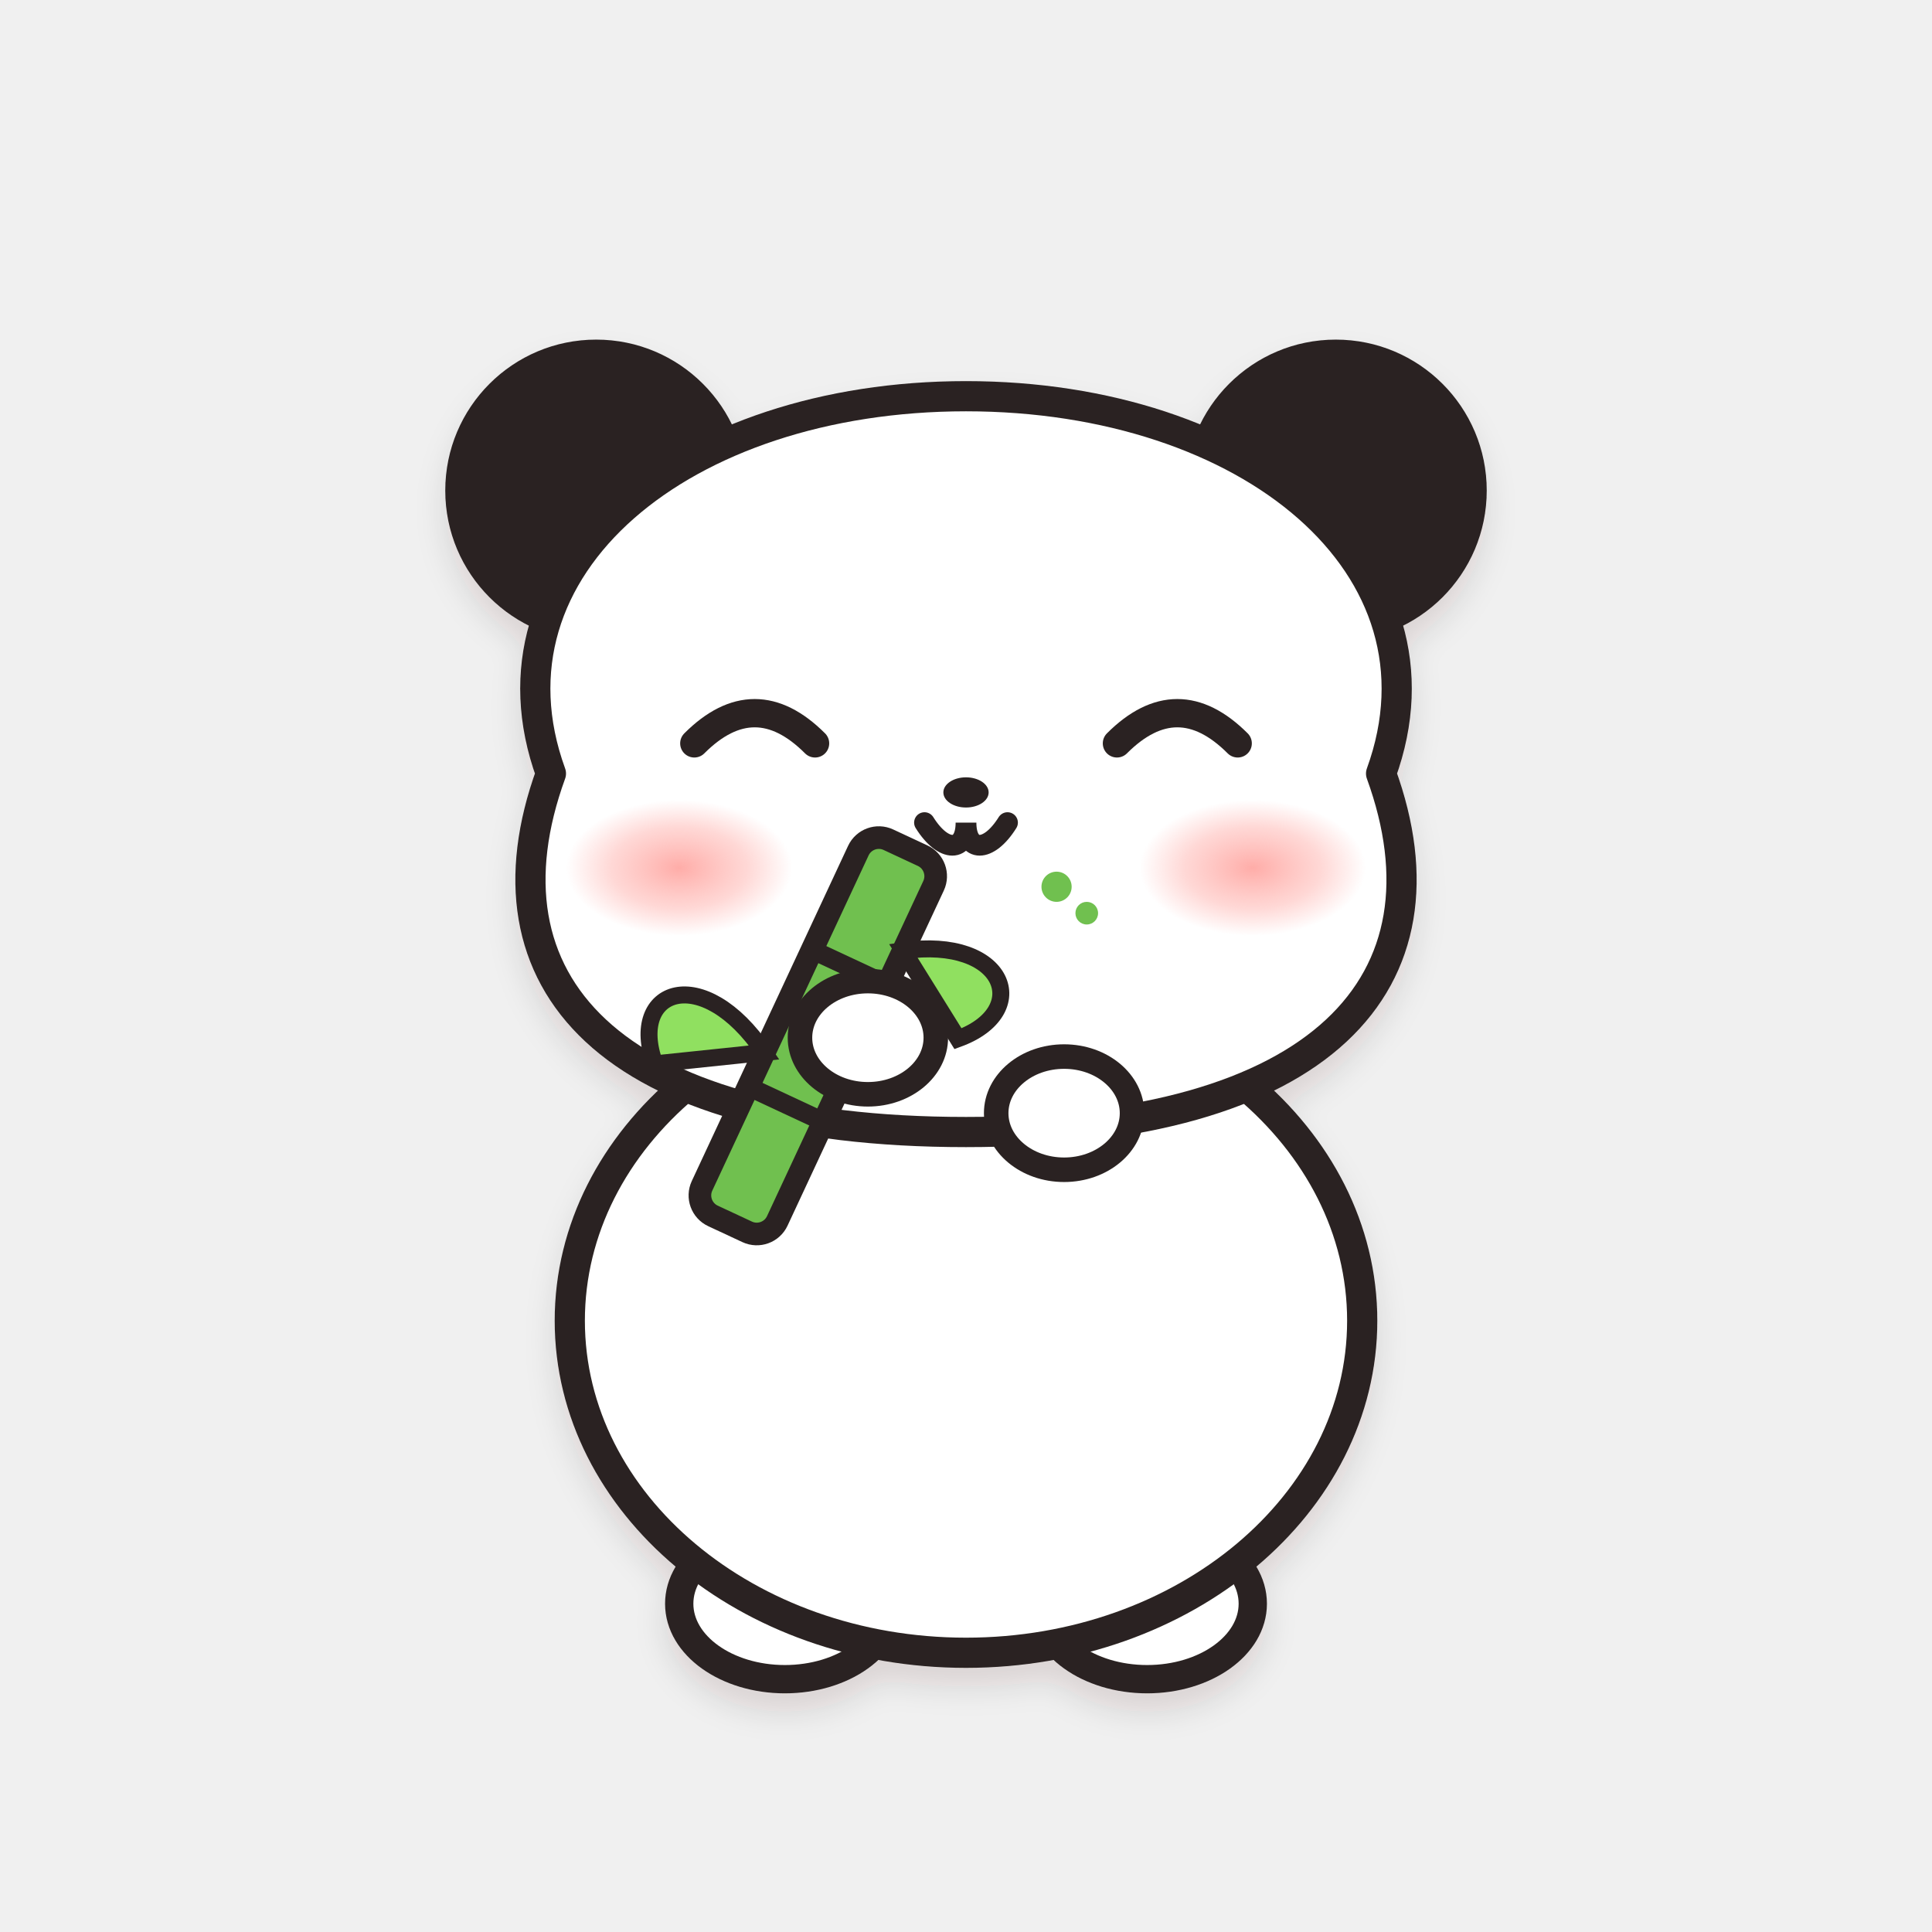
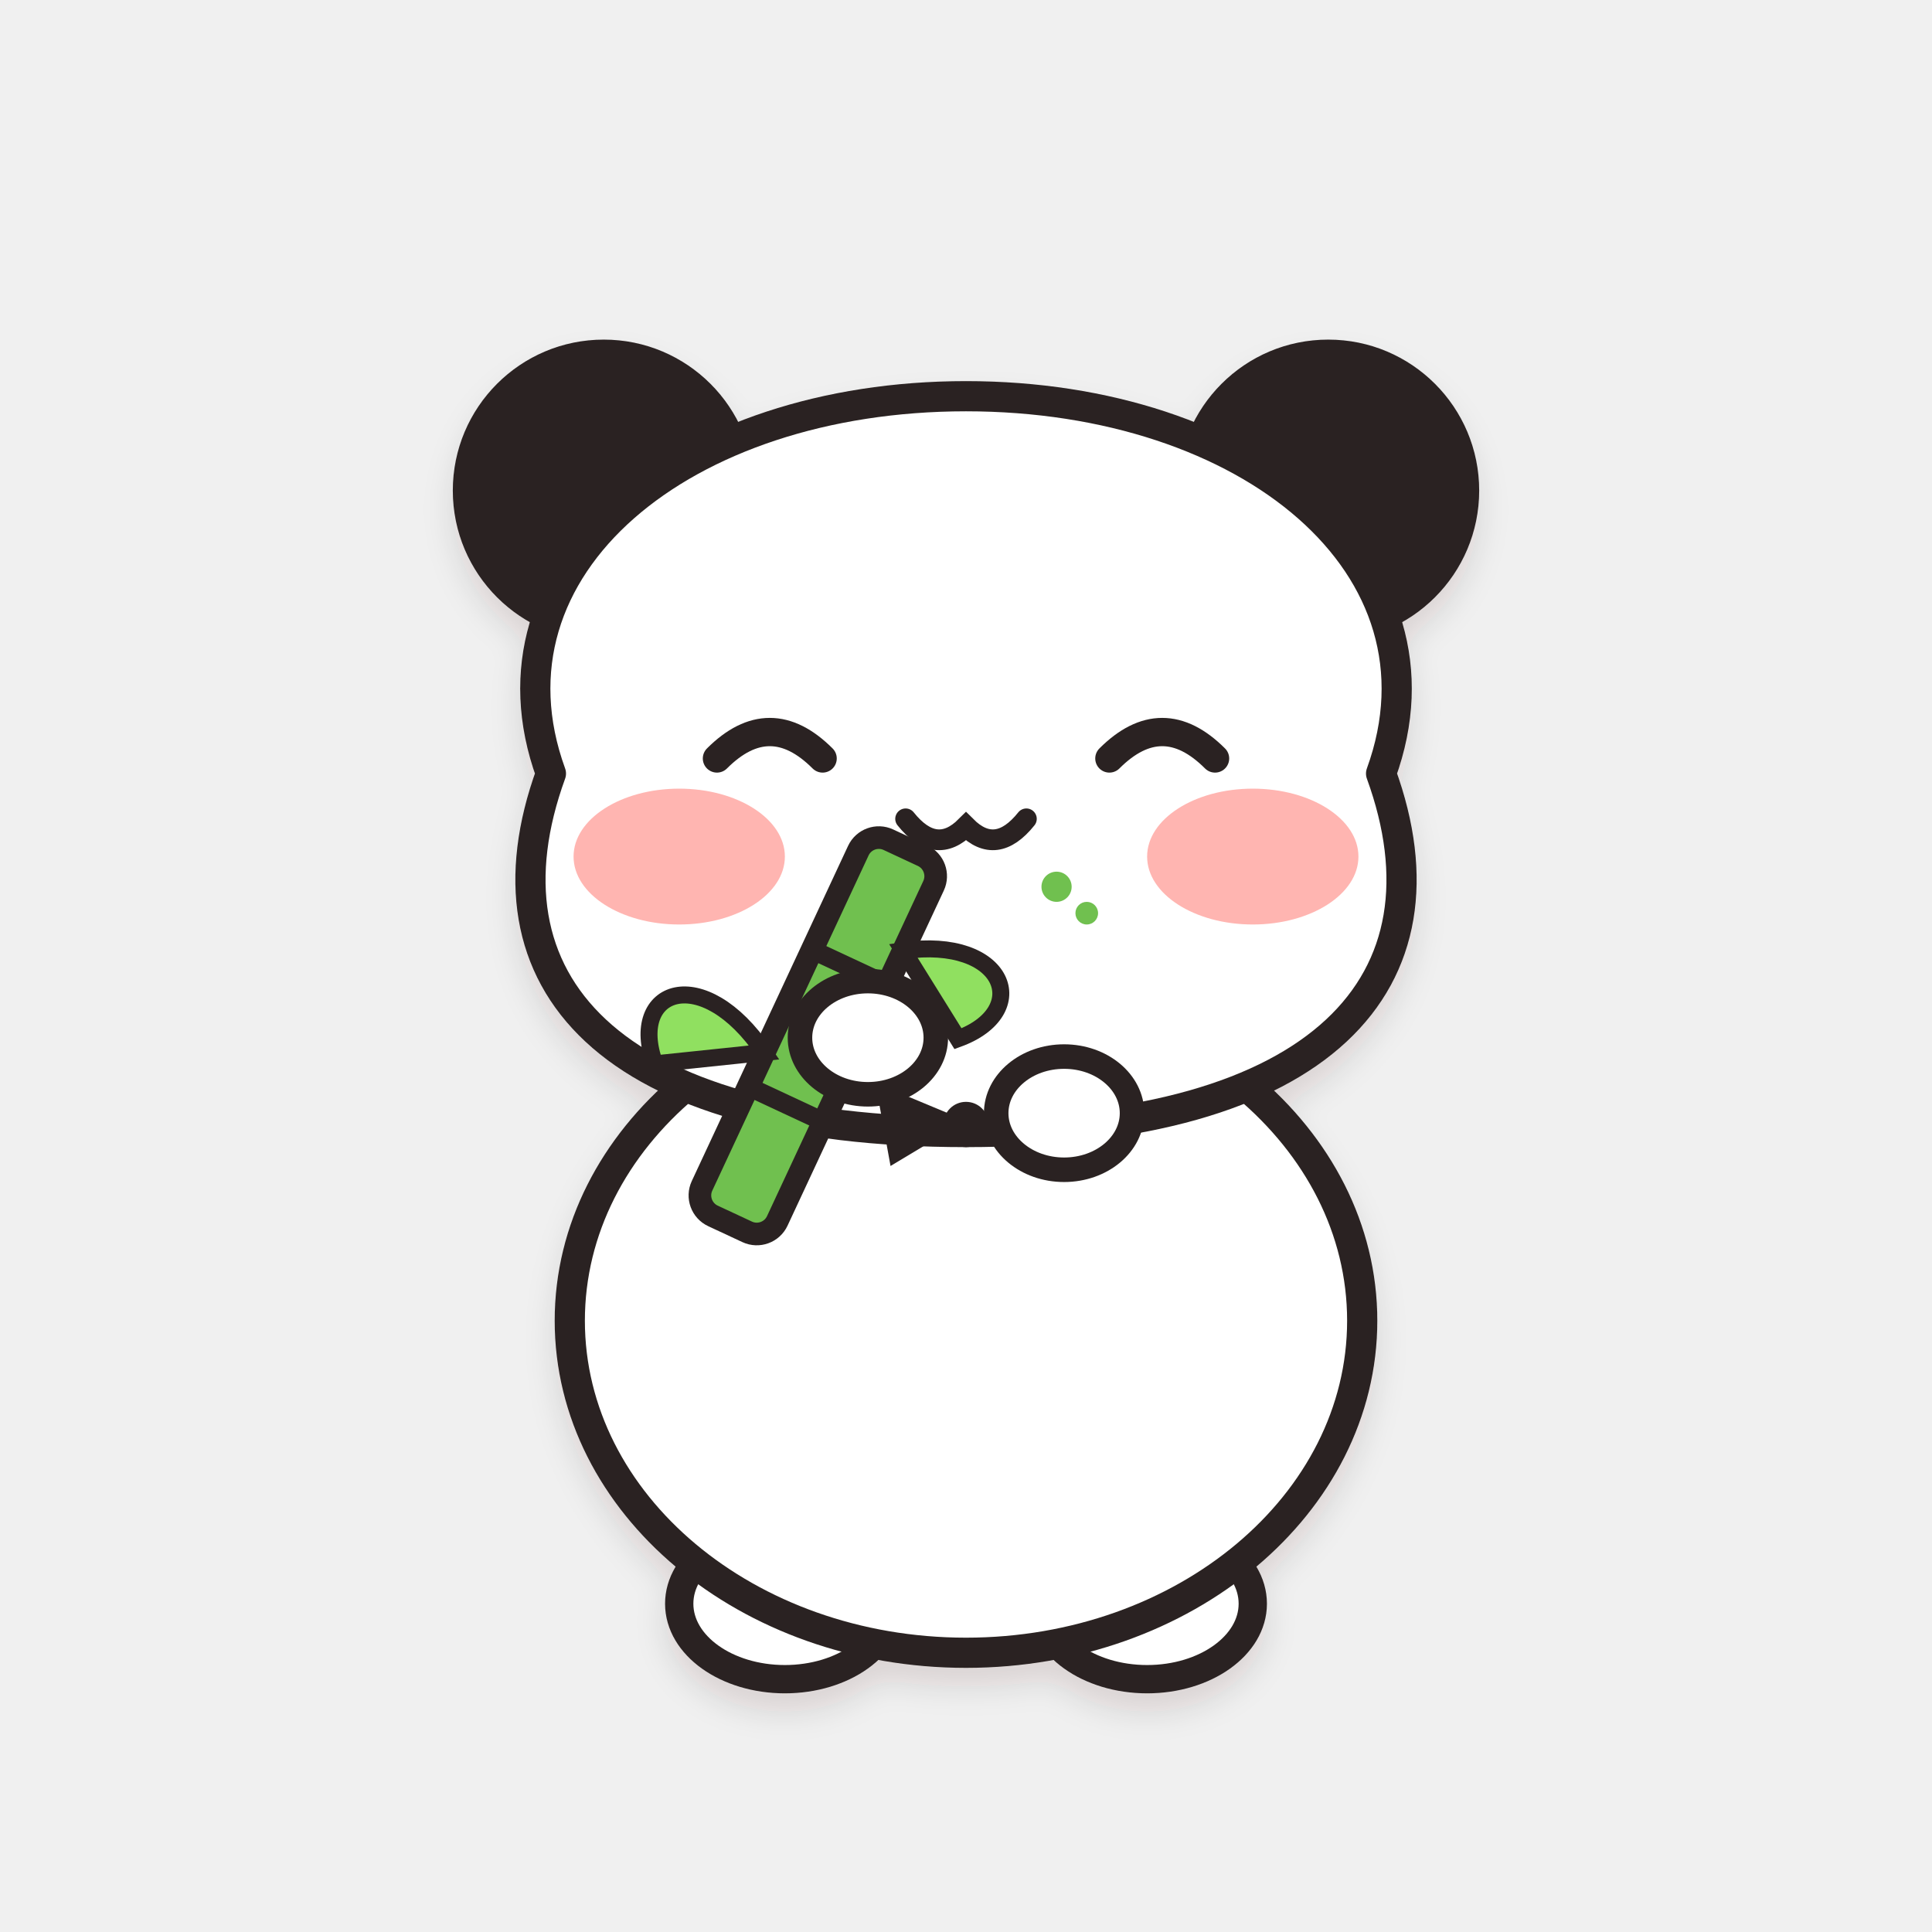
<svg xmlns="http://www.w3.org/2000/svg" viewBox="0 0 512 512" width="512" height="512">
  <defs>
    <radialGradient id="bubuBlush" cx="50%" cy="50%" r="50%">
      <stop offset="0%" stop-color="#FF9E99" stop-opacity="0.85" />
      <stop offset="60%" stop-color="#FFA8A3" stop-opacity="0.45" />
      <stop offset="100%" stop-color="#FFA8A3" stop-opacity="0" />
    </radialGradient>
    <radialGradient id="duduBlush" cx="50%" cy="50%" r="50%">
      <stop offset="0%" stop-color="#FF8E85" stop-opacity="0.85" />
      <stop offset="60%" stop-color="#FFA8A3" stop-opacity="0.4" />
      <stop offset="100%" stop-color="#FFA8A3" stop-opacity="0" />
    </radialGradient>
    <linearGradient id="heartPinkGrad" x1="0%" y1="0%" x2="0%" y2="100%">
      <stop offset="0%" stop-color="#FF758C" />
      <stop offset="100%" stop-color="#FF5277" />
    </linearGradient>
    <linearGradient id="heartRedGrad" x1="0%" y1="0%" x2="0%" y2="100%">
      <stop offset="0%" stop-color="#FF4B4B" />
      <stop offset="100%" stop-color="#D92027" />
    </linearGradient>
    <linearGradient id="bobaGrad" x1="0%" y1="0%" x2="0%" y2="100%">
      <stop offset="0%" stop-color="#F2D1A0" />
      <stop offset="100%" stop-color="#C59B6D" />
    </linearGradient>
    <linearGradient id="cloudGrad" x1="0%" y1="0%" x2="0%" y2="100%">
      <stop offset="0%" stop-color="#FFFFFF" />
      <stop offset="100%" stop-color="#E2F1FF" />
    </linearGradient>
    <linearGradient id="goldGrad" x1="0%" y1="0%" x2="100%" y2="100%">
      <stop offset="0%" stop-color="#FFE066" />
      <stop offset="100%" stop-color="#F59E0B" />
    </linearGradient>
    <filter id="softShadow" x="-15%" y="-15%" width="130%" height="130%">
      <feDropShadow dx="0" dy="5" stdDeviation="4" flood-color="#362213" flood-opacity="0.12" />
    </filter>
  </defs>
  <g filter="url(#softShadow)">
    <ellipse cx="208" cy="425" rx="28" ry="20" fill="#FFFFFF" stroke="#2B2421" stroke-width="7.5" />
    <ellipse cx="304" cy="425" rx="28" ry="20" fill="#FFFFFF" stroke="#2B2421" stroke-width="7.5" />
    <ellipse cx="256" cy="350" rx="105" ry="88" fill="#FFFFFF" stroke="#2B2421" stroke-width="8" />
-     <circle cx="158" cy="130" r="38" fill="#2B2421" stroke="#2B2421" stroke-width="4" />
-     <circle cx="354" cy="130" r="38" fill="#2B2421" stroke="#2B2421" stroke-width="4" />
+     <circle cx="160" cy="130" r="38" fill="#2B2421" stroke="#2B2421" stroke-width="4" />
+     <circle cx="352" cy="130" r="38" fill="#2B2421" stroke="#2B2421" stroke-width="4" />
    <path d="M 146 205              C 126 150, 181 105, 256 105              C 331 105, 386 150, 366 205              C 386 260, 351 300, 256 300              C 161 300, 126 260, 146 205 Z" fill="#FFFFFF" stroke="#2B2421" stroke-width="8" stroke-linejoin="round" />
-     <ellipse cx="180" cy="230" rx="30" ry="18" fill="url(#bubuBlush)" />
-     <ellipse cx="332" cy="230" rx="30" ry="18" fill="url(#bubuBlush)" />
-     <path d="M 184 197 Q 200 181 216 197" fill="none" stroke="#2B2421" stroke-width="7.5" stroke-linecap="round" />
-     <path d="M 296 197 Q 312 181 328 197" fill="none" stroke="#2B2421" stroke-width="7.5" stroke-linecap="round" />
-     <ellipse cx="256" cy="210" rx="6" ry="4" fill="#2B2421" />
-     <path d="M 245 218 C 250 226, 256 226, 256 218 C 256 226, 262 226, 267 218" fill="none" stroke="#2B2421" stroke-width="5.5" stroke-linecap="round" />
+     <ellipse cx="180" cy="227" rx="28" ry="18" fill="#FFA8A3" opacity="0.85" />
+     <ellipse cx="332" cy="227" rx="28" ry="18" fill="#FFA8A3" opacity="0.85" />
+     <path d="M 190 201 Q 204 187 218 201" fill="none" stroke="#2B2421" stroke-width="7.5" stroke-linecap="round" />
+     <path d="M 294 201 Q 308 187 322 201" fill="none" stroke="#2B2421" stroke-width="7.5" stroke-linecap="round" />
+     <path d="M 240 217 Q 248 227 256 219 Q 264 227 272 217" fill="none" stroke="#2B2421" stroke-width="5.5" stroke-linecap="round" />
+     <path d="M 256 297 L 232 287 L 236 309 Z M 256 297 L 280 287 L 276 309 Z" fill="#2B2421" />
+     <circle cx="256" cy="298" r="6" fill="#2B2421" />
    <g transform="translate(230, 220) rotate(25)">
      <rect x="0" y="0" width="22" height="110" rx="6" fill="#70C050" stroke="#2B2421" stroke-width="6" />
      <line x1="0" y1="35" x2="22" y2="35" stroke="#2B2421" stroke-width="5" />
      <line x1="0" y1="75" x2="22" y2="75" stroke="#2B2421" stroke-width="5" />
      <path d="M 22 25 C 45 10, 60 25, 45 40 Z" fill="#90E060" stroke="#2B2421" stroke-width="4.5" />
      <path d="M 0 65 C -25 50, -40 65, -25 80 Z" fill="#90E060" stroke="#2B2421" stroke-width="4.5" />
    </g>
    <ellipse cx="230" cy="275" rx="18" ry="15" fill="#FFFFFF" stroke="#2B2421" stroke-width="6.5" />
    <ellipse cx="282" cy="295" rx="18" ry="15" fill="#FFFFFF" stroke="#2B2421" stroke-width="6.5" />
    <circle cx="280" cy="235" r="4" fill="#70C050" />
    <circle cx="288" cy="242" r="3" fill="#70C050" />
  </g>
</svg>
